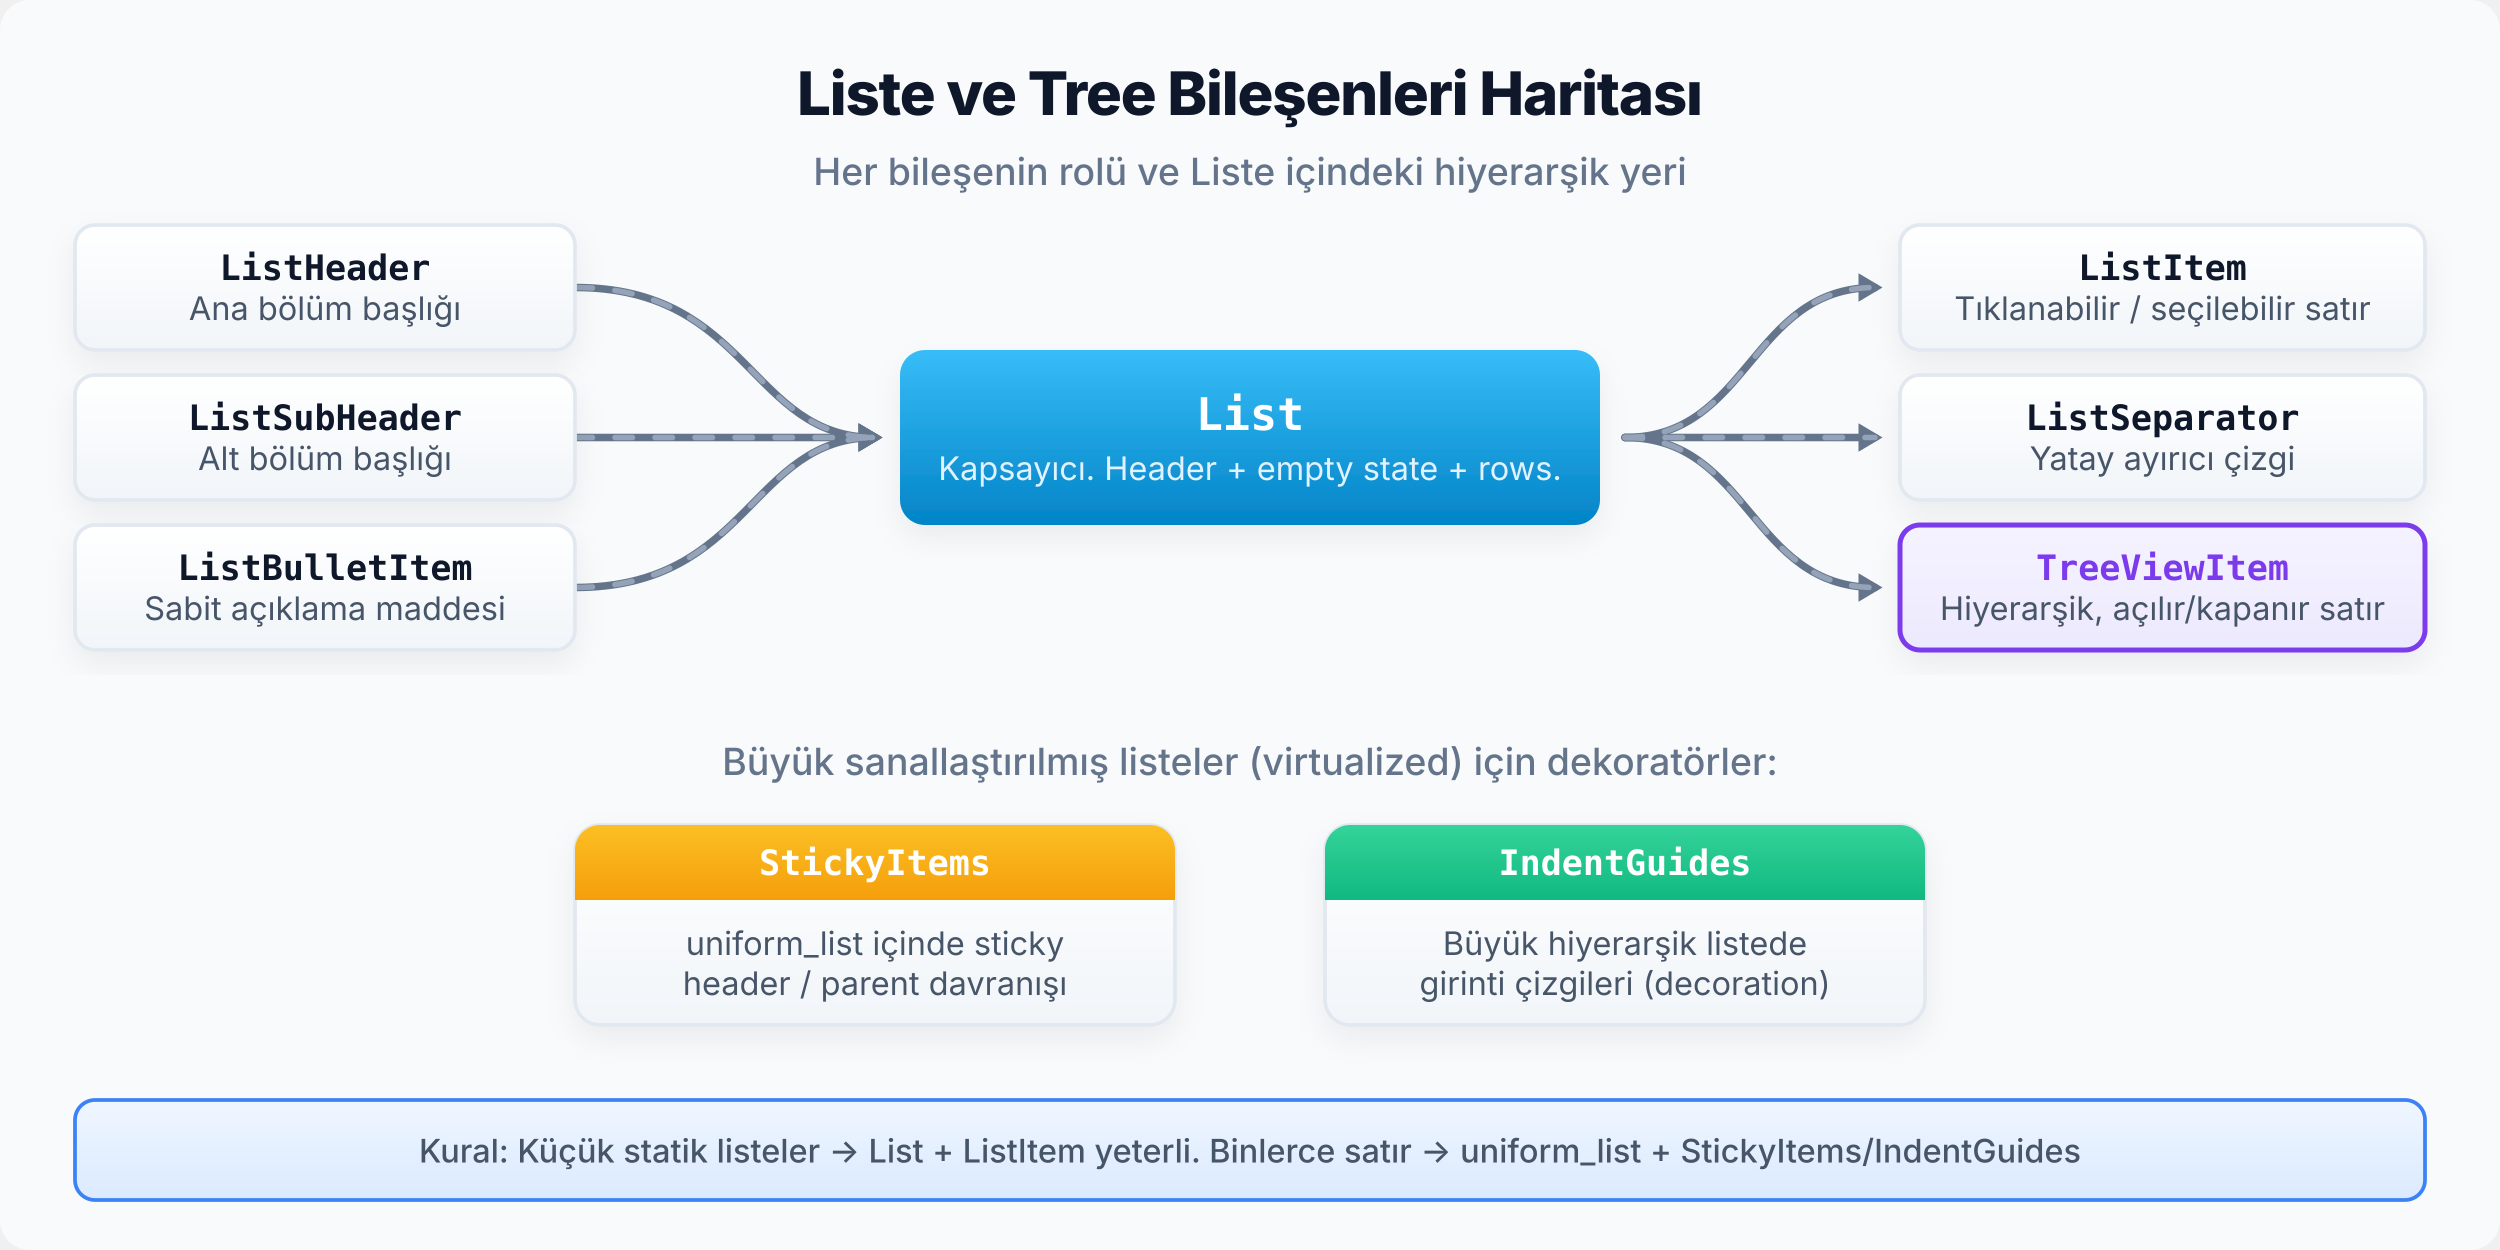
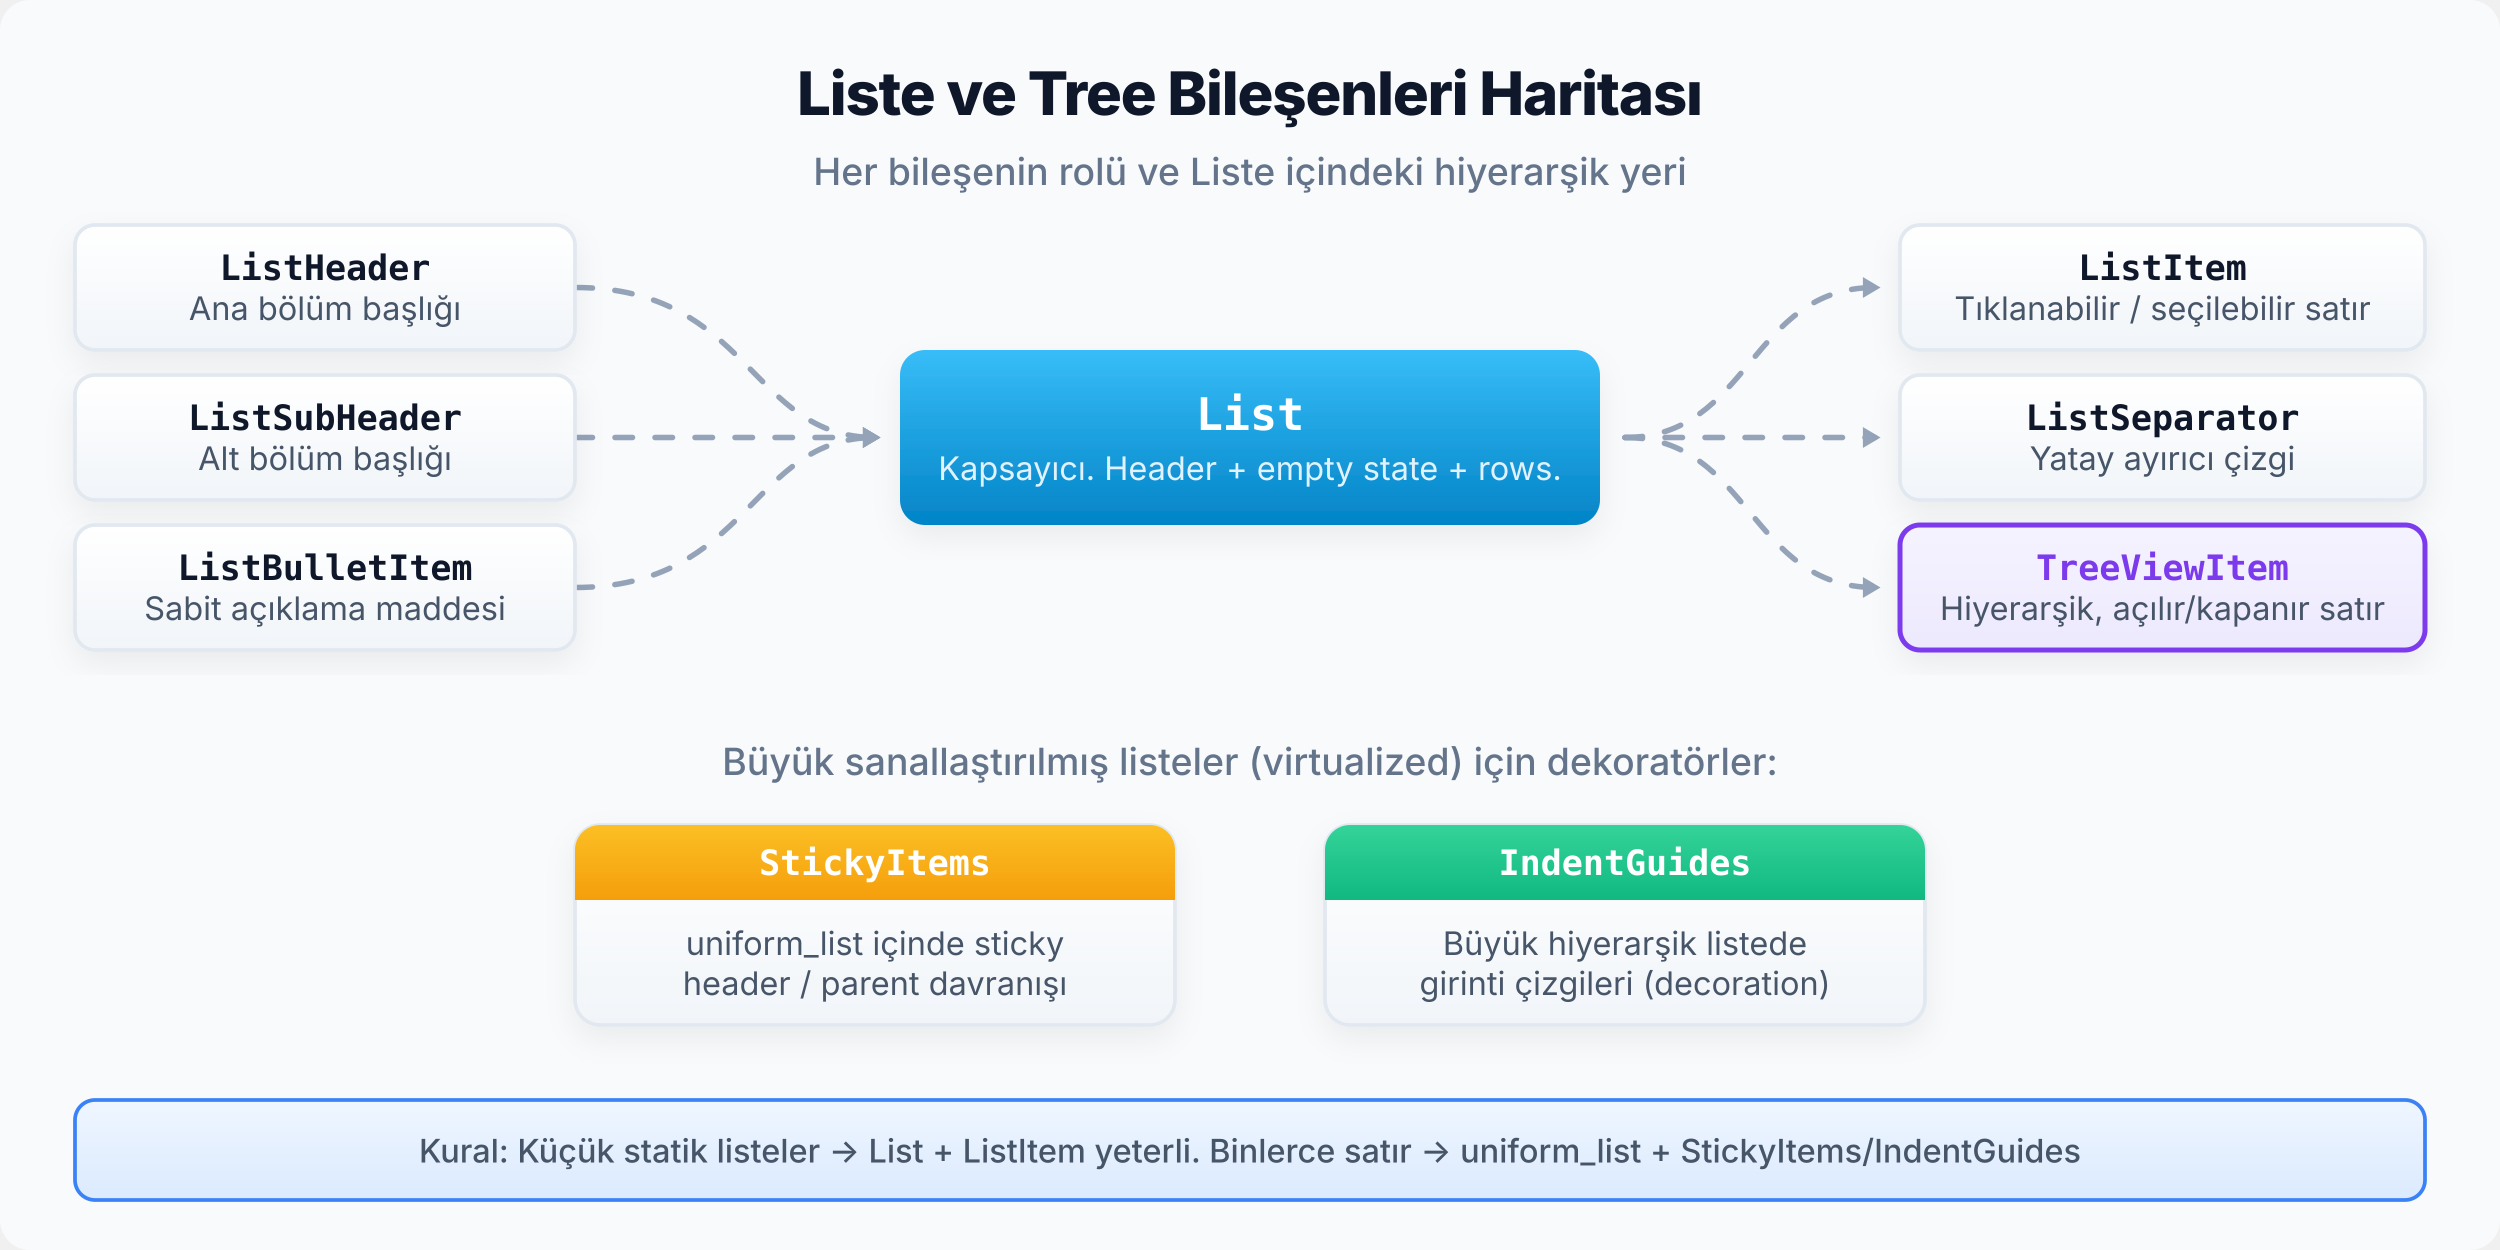
<svg xmlns="http://www.w3.org/2000/svg" viewBox="0 0 1000 500">
  <defs>
    <filter id="shadow" x="-20%" y="-20%" width="140%" height="140%">
      <feDropShadow dx="0" dy="5" stdDeviation="6" flood-color="#0f172a" flood-opacity="0.06" />
    </filter>
    <marker id="arrow" viewBox="0 0 1 1" refX="0.6" refY="0" markerWidth="1" markerHeight="1" orient="auto-start-reverse" overflow="visible" preserveAspectRatio="xMidYMid">
-       <path d="M 1.6 0 L -1.6 1.9 L -1.6 -1.9 Z" fill="#64748b" />
+       <path d="M 1.6 0 L -1.6 1.9 L -1.6 -1.9 Z" fill="#94a3b8" />
    </marker>
    <linearGradient id="g-sky" x1="0" y1="0" x2="0" y2="1">
      <stop offset="0" stop-color="#38bdf8" />
      <stop offset="1" stop-color="#0284c7" />
    </linearGradient>
    <linearGradient id="g-card" x1="0" y1="0" x2="0" y2="1">
      <stop offset="0" stop-color="#ffffff" />
      <stop offset="1" stop-color="#f1f5f9" />
    </linearGradient>
    <linearGradient id="g-purple" x1="0" y1="0" x2="0" y2="1">
      <stop offset="0" stop-color="#f5f3ff" />
      <stop offset="1" stop-color="#ede9fe" />
    </linearGradient>
    <linearGradient id="g-amber" x1="0" y1="0" x2="0" y2="1">
      <stop offset="0" stop-color="#fbbf24" />
      <stop offset="1" stop-color="#f59e0b" />
    </linearGradient>
    <linearGradient id="g-green" x1="0" y1="0" x2="0" y2="1">
      <stop offset="0" stop-color="#34d399" />
      <stop offset="1" stop-color="#10b981" />
    </linearGradient>
    <linearGradient id="g-note" x1="0" y1="0" x2="0" y2="1">
      <stop offset="0" stop-color="#eff6ff" />
      <stop offset="1" stop-color="#dbeafe" />
    </linearGradient>
    <style>
      .title { font: 800 24px system-ui, -apple-system, sans-serif; fill: #0f172a; letter-spacing: -0.5px; }
      .subtitle { font: 500 15px system-ui, -apple-system, sans-serif; fill: #64748b; }
      .hdr { font: 800 18px ui-monospace, SFMono-Regular, monospace; fill: #ffffff; }
      .nm { font: 800 14px ui-monospace, SFMono-Regular, monospace; fill: #0f172a; }
      .nm-purple { font: 800 14px ui-monospace, SFMono-Regular, monospace; fill: #7c3aed; }
      .desc { font: 13px system-ui, -apple-system, sans-serif; fill: #475569; }
      .desc-light { font: 13px system-ui, -apple-system, sans-serif; fill: #e0f2fe; }
      .arrow-line { stroke: #64748b; stroke-width: 3; fill: none; marker-end: url(#arrow); stroke-linecap: round; stroke-linejoin: round; }
      .card { fill: url(#g-card); stroke: #e2e8f0; stroke-width: 1.5; }

      /* Akan kesik çizgi animasyonu (sol bileşenler List'e akar, List'ten sağa) */
-       .flow { stroke: #94a3b8; stroke-width: 2.2; fill: none; stroke-linecap: round;
+       .flow { stroke: #94a3b8; stroke-width: 2.2; fill: none; stroke-linecap: round; marker-end: url(#arrow);
              stroke-dasharray: 7 9; animation: dash 9s linear infinite; }
      @keyframes dash { to { stroke-dashoffset: -160; } }
      @media (prefers-reduced-motion: reduce) { .flow { animation: none; } }
    </style>
  </defs>
  <rect width="100%" height="100%" rx="12" fill="#f8fafc" />
  <text x="500" y="46" text-anchor="middle" class="title">Liste ve Tree Bileşenleri Haritası</text>
  <text x="500" y="74" text-anchor="middle" class="subtitle">Her bileşenin rolü ve Liste içindeki hiyerarşik yeri</text>
-   <path d="M 230 115 C 300 115 300 175 350 175" class="arrow-line" />
-   <path d="M 230 175 L 350 175" class="arrow-line" />
-   <path d="M 230 235 C 300 235 300 175 350 175" class="arrow-line" />
-   <path d="M 650 175 C 700 175 700 115 750 115" class="arrow-line" />
-   <path d="M 650 175 L 750 175" class="arrow-line" />
-   <path d="M 650 175 C 700 175 700 235 750 235" class="arrow-line" />
  <path d="M 230 115 C 300 115 300 175 350 175" class="flow" />
  <path d="M 230 175 L 350 175" class="flow" />
  <path d="M 230 235 C 300 235 300 175 350 175" class="flow" />
  <path d="M 650 175 C 700 175 700 115 750 115" class="flow" />
  <path d="M 650 175 L 750 175" class="flow" />
  <path d="M 650 175 C 700 175 700 235 750 235" class="flow" />
  <g transform="translate(360, 140)">
    <rect width="280" height="70" rx="10" fill="url(#g-sky)" filter="url(#shadow)" />
    <text x="140" y="32" text-anchor="middle" class="hdr">List</text>
    <text x="140" y="52" text-anchor="middle" class="desc-light">Kapsayıcı. Header + empty state + rows.</text>
  </g>
  <g transform="translate(30, 90)">
    <rect width="200" height="50" rx="8" class="card" filter="url(#shadow)" />
    <text x="100" y="22" text-anchor="middle" class="nm">ListHeader</text>
    <text x="100" y="38" text-anchor="middle" class="desc">Ana bölüm başlığı</text>
  </g>
  <g transform="translate(30, 150)">
    <rect width="200" height="50" rx="8" class="card" filter="url(#shadow)" />
    <text x="100" y="22" text-anchor="middle" class="nm">ListSubHeader</text>
    <text x="100" y="38" text-anchor="middle" class="desc">Alt bölüm başlığı</text>
  </g>
  <g transform="translate(30, 210)">
    <rect width="200" height="50" rx="8" class="card" filter="url(#shadow)" />
    <text x="100" y="22" text-anchor="middle" class="nm">ListBulletItem</text>
    <text x="100" y="38" text-anchor="middle" class="desc">Sabit açıklama maddesi</text>
  </g>
  <g transform="translate(760, 90)">
    <rect width="210" height="50" rx="8" class="card" filter="url(#shadow)" />
    <text x="105" y="22" text-anchor="middle" class="nm">ListItem</text>
    <text x="105" y="38" text-anchor="middle" class="desc">Tıklanabilir / seçilebilir satır</text>
  </g>
  <g transform="translate(760, 150)">
    <rect width="210" height="50" rx="8" class="card" filter="url(#shadow)" />
    <text x="105" y="22" text-anchor="middle" class="nm">ListSeparator</text>
    <text x="105" y="38" text-anchor="middle" class="desc">Yatay ayırıcı çizgi</text>
  </g>
  <g transform="translate(760, 210)">
    <rect width="210" height="50" rx="8" fill="url(#g-purple)" stroke="#7c3aed" stroke-width="2" filter="url(#shadow)" />
    <text x="105" y="22" text-anchor="middle" class="nm-purple">TreeViewItem</text>
    <text x="105" y="38" text-anchor="middle" class="desc">Hiyerarşik, açılır/kapanır satır</text>
  </g>
  <text x="500" y="310" text-anchor="middle" class="subtitle">Büyük sanallaştırılmış listeler (virtualized) için dekoratörler:</text>
  <g transform="translate(230, 330)">
    <rect width="240" height="80" rx="10" class="card" stroke="#f59e0b" filter="url(#shadow)" />
    <path d="M 0 10 A 10 10 0 0 1 10 0 H 230 A 10 10 0 0 1 240 10 V 30 H 0 Z" fill="url(#g-amber)" />
    <text x="120" y="20" text-anchor="middle" class="hdr" style="font-size: 14px;">StickyItems</text>
    <text x="120" y="52" text-anchor="middle" class="desc">uniform_list içinde sticky</text>
    <text x="120" y="68" text-anchor="middle" class="desc">header / parent davranışı</text>
  </g>
  <g transform="translate(530, 330)">
    <rect width="240" height="80" rx="10" class="card" stroke="#10b981" filter="url(#shadow)" />
    <path d="M 0 10 A 10 10 0 0 1 10 0 H 230 A 10 10 0 0 1 240 10 V 30 H 0 Z" fill="url(#g-green)" />
    <text x="120" y="20" text-anchor="middle" class="hdr" style="font-size: 14px;">IndentGuides</text>
    <text x="120" y="52" text-anchor="middle" class="desc">Büyük hiyerarşik listede</text>
    <text x="120" y="68" text-anchor="middle" class="desc">girinti çizgileri (decoration)</text>
  </g>
  <g transform="translate(30, 440)">
    <rect width="940" height="40" rx="8" fill="url(#g-note)" stroke="#3b82f6" stroke-width="1.5" />
    <text x="470" y="25" text-anchor="middle" class="desc" style="font-weight: 500;">Kural: Küçük statik listeler → List + ListItem yeterli. Binlerce satır → uniform_list + StickyItems/IndentGuides</text>
  </g>
</svg>
